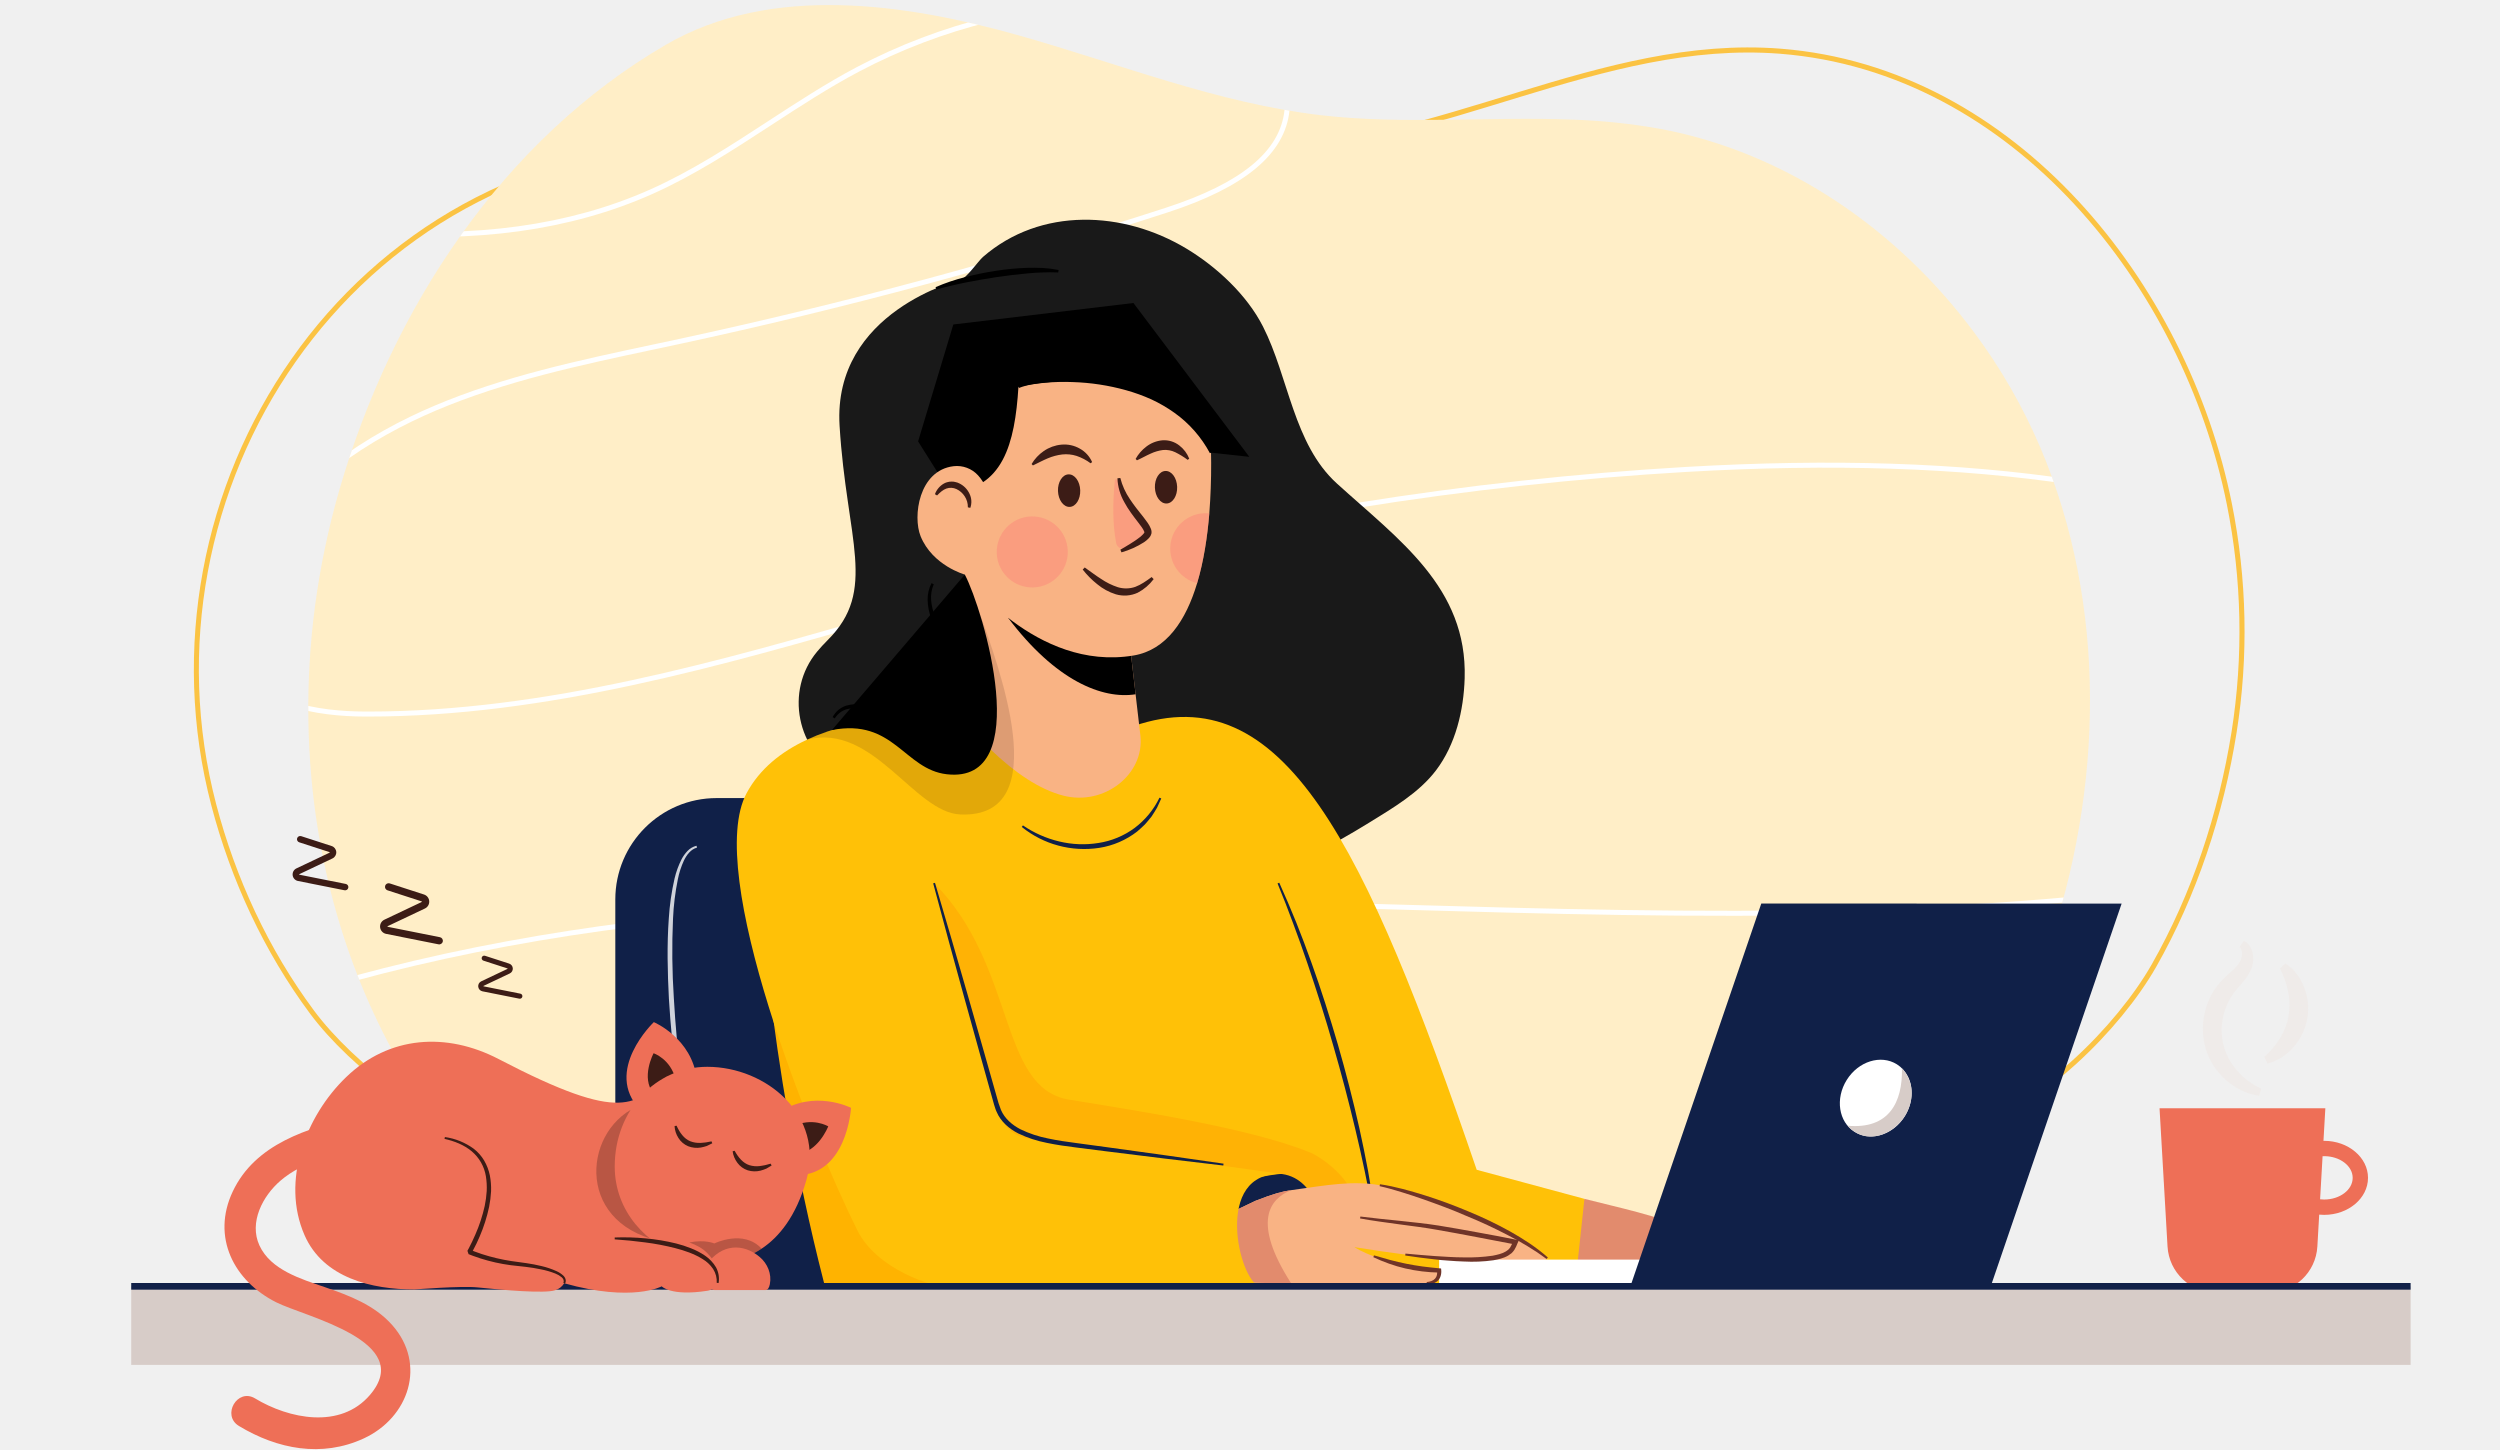
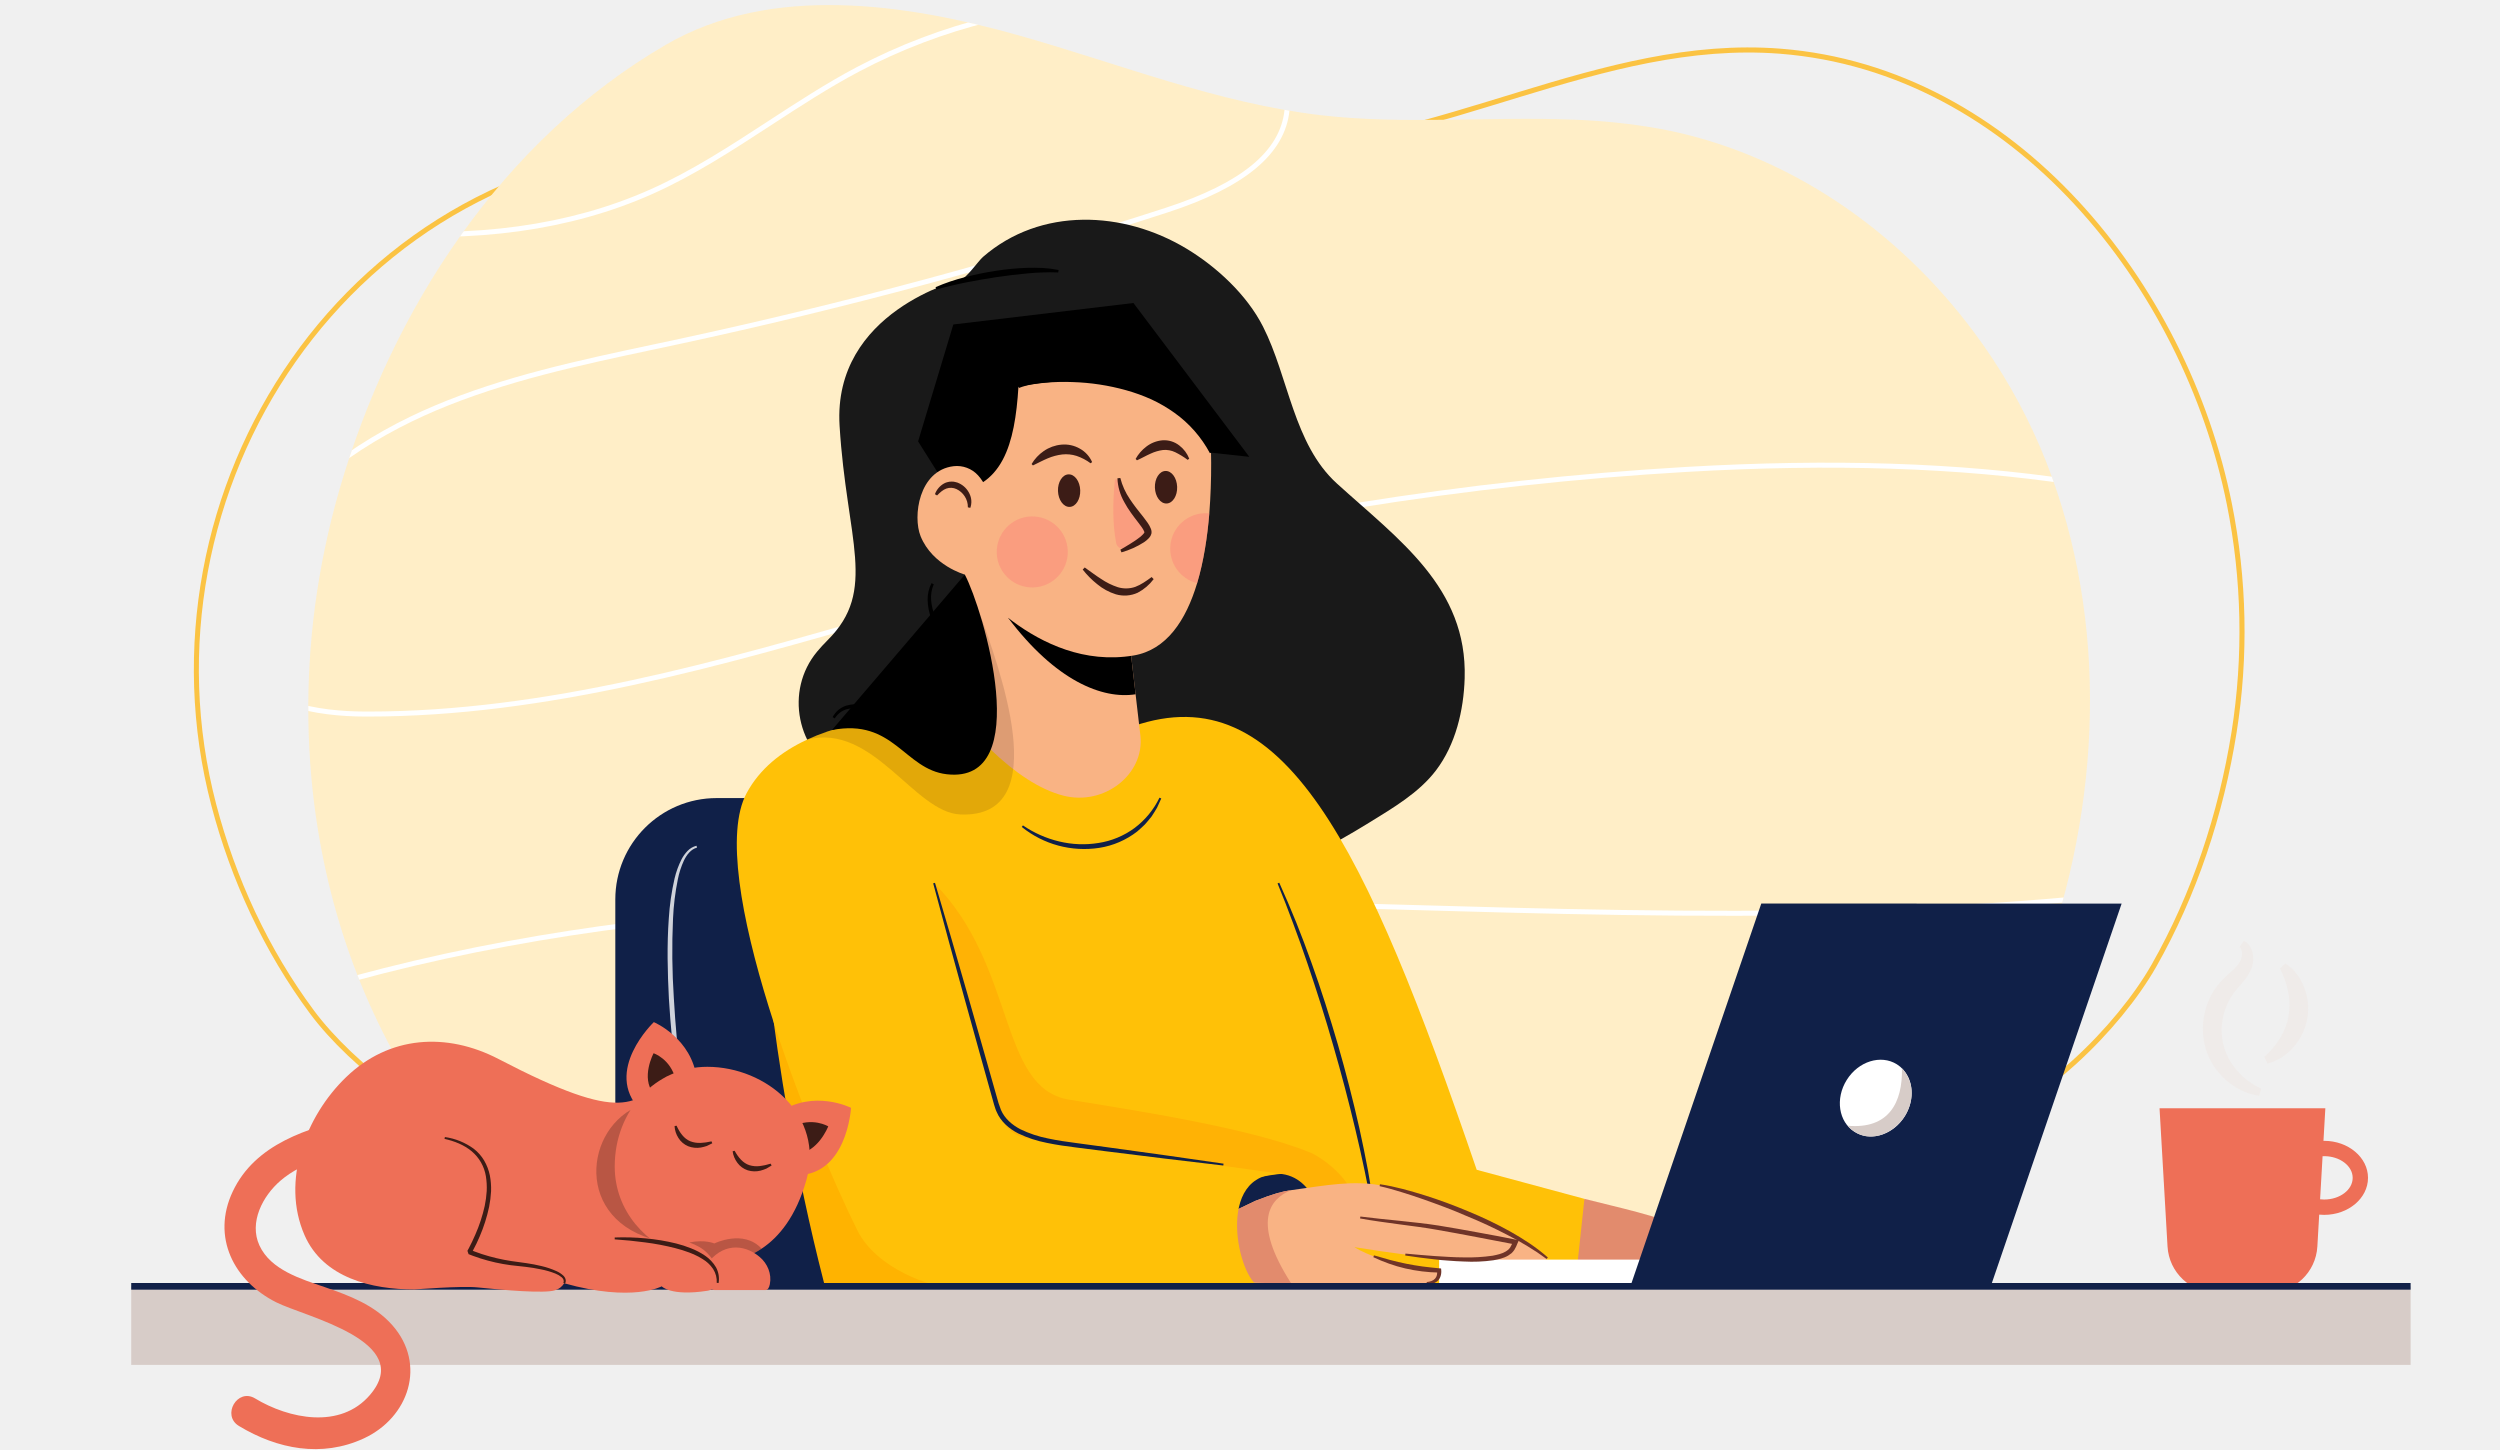
<svg xmlns="http://www.w3.org/2000/svg" id="Layer_1" data-name="Layer 1" width="1874.014" height="1086.276" viewBox="0 0 1874.014 1086.276">
  <defs>
    <style>.cls-1,.cls-19,.cls-4,.cls-5{fill:none;}.cls-2{fill:#ee6f57;}.cls-3{fill:#efebe9;}.cls-4,.cls-5{stroke:#fbc343;}.cls-19,.cls-4,.cls-5{stroke-miterlimit:10;}.cls-4{stroke-width:3.82px;}.cls-5{stroke-width:3.75px;}.cls-6{clip-path:url(#clip-path);}.cls-7{fill:#ffeec7;}.cls-11,.cls-8{fill:#fff;}.cls-9{fill:#e28b6d;}.cls-10{fill:#102048;}.cls-11{opacity:0.8;}.cls-12{fill:#ffb300;}.cls-13{fill:#191919;}.cls-14{fill:#ffc107;}.cls-15{fill:#d7ccc8;}.cls-16{fill:#ff8f00;}.cls-16,.cls-23{opacity:0.3;}.cls-17{fill:#f9b384;}.cls-18{fill:#6f3428;}.cls-19{stroke:#102048;stroke-width:5px;}.cls-20,.cls-21,.cls-23{fill:#3c1c16;}.cls-20{opacity:0.15;}.cls-22{fill:#fc8879;opacity:0.5;}</style>
    <clipPath id="clip-path" transform="translate(53.6852 -55.1372)">
      <path class="cls-1" d="M1480.963,767.976c-42.075,121.75-92.325,241.975-267.1,288.4l-755.425-8.025c-170.225-80.4-263.25-239.15-278.725-410.425a583.915,583.915,0,0,1,10.1-171.55q4.65-22.5,11.1-44.725c39.025-134.55,121.625-261.4,244.5-332.95,78.95-45.975,180.15-30.8,264-7.2,75.6,21.275,149.45,51.075,227.5,60.05,62.175,7.125,125.425.8,187.8,3.25a456.905,456.905,0,0,1,66.5,7c94.225,17.7,177.75,75.475,235.075,152.725a419.958,419.958,0,0,1,49.3,85.7C1526.063,508.751,1523.038,646.226,1480.963,767.976Z" />
    </clipPath>
  </defs>
  <path class="cls-2" d="M1688.482,910.307c-.164,0-.322.019-.485.021l1.412-24.433h-124.29l5.99,103.651a36.726,36.726,0,0,0,36.665,34.608h38.981a36.726,36.726,0,0,0,36.665-34.608l1.382-23.917c1.21.114,2.435.185,3.68.185,18.145,0,32.909-12.45,32.909-27.753C1721.391,922.757,1706.628,910.307,1688.482,910.307Zm0,44.009a28.044,28.044,0,0,1-3.016-.181l1.866-32.286c.383-.016.762-.044,1.151-.044,11.806,0,21.411,7.292,21.411,16.257C1709.893,947.024,1700.288,954.316,1688.482,954.316Z" transform="translate(53.6852 -55.1372)" />
  <path class="cls-3" d="M1639.847,876.5c-12.191-1.584-23.686-8.653-31.524-18.731a49.987,49.987,0,0,1-8.763-17.227c-.495-1.566-.785-3.173-1.135-4.772-.219-1.614-.532-3.227-.617-4.854a52.586,52.586,0,0,1,.051-9.75,54.064,54.064,0,0,1,5.296-18.643,49.649,49.649,0,0,1,5.116-8.293,51.816,51.816,0,0,1,6.46-7.056c2.192-2.039,4.299-3.797,6.102-5.562a30.802,30.802,0,0,0,2.501-2.622,17.578,17.578,0,0,0,1.86-2.637,12.661,12.661,0,0,0,1.737-5.973,7.68,7.68,0,0,0-1.733-5.48l3.132-4.563a11.949,11.949,0,0,1,4.278,3.769,15.694,15.694,0,0,1,2.261,5.16,20.487,20.487,0,0,1-.494,10.8c-2.479,7.058-7.189,11.674-10.701,15.798a48.157,48.157,0,0,0-4.544,6.027c-.695,1.008-1.255,2.11-1.879,3.162-.524,1.114-1.126,2.182-1.578,3.329a48.466,48.466,0,0,0-3.762,14.2,45.016,45.016,0,0,0,6.313,28.264,53.26,53.26,0,0,0,23.09,20.319Z" transform="translate(53.6852 -55.1372)" />
  <path class="cls-3" d="M1643.572,847.413a59.871,59.871,0,0,0,12.132-14.454,48.229,48.229,0,0,0,6.187-16.489,50.816,50.816,0,0,0-.274-17.565,65.464,65.464,0,0,0-6.249-17.797l4.032-3.792c6.458,4.12,11.327,10.696,14.169,18.031a43.516,43.516,0,0,1,2.228,23.597,44.523,44.523,0,0,1-10.358,21.285,38.525,38.525,0,0,1-19.39,12.134Z" transform="translate(53.6852 -55.1372)" />
  <path class="cls-4" d="M662.444,1048.828C503.722,1018.094,391.615,925.613,339.575,782.353c-82.778-227.88,5.917-563.806,243.213-637.611,93.977-29.229,209.383,23.113,305.93,22.4,135.605-1.001,257.55-84.217,392.259-73.608,175.377,13.812,303.573,175.381,336.457,339.309a484.33,484.33,0,0,1,3.561,171.141c-9.82,61.55-29.818,121.855-60.173,175.183-26.154,45.949-86.624,106.784-138.059,119.032C1422.758,898.202,662.444,1048.828,662.444,1048.828Z" transform="translate(53.6852 -55.1372)" />
  <path class="cls-5" d="M1087.299,1023.383C1244.161,984.655,1364.02,867.68,1405.346,733.84c65.736-212.896-48.707-512.432-292.307-563.457-49.483-10.365-101.63-7.742-151.83-1.941-82.003,9.475-166.123,21.389-248.762,18.751-80.368-2.566-158.304-26.19-239.298-24.366-267.687,6.028-428.001,261.661-366.564,495.75,14.518,55.319,39.15,108.814,73.641,155.261,29.718,40.02,94.982,91.25,147.5,98.9Z" transform="translate(53.6852 -55.1372)" />
  <g class="cls-6">
    <path class="cls-7" d="M1480.963,767.976c-42.075,121.75-92.325,241.975-267.1,288.4l-755.425-8.025c-170.225-80.4-263.25-239.15-278.725-410.425a583.915,583.915,0,0,1,10.1-171.55q4.65-22.5,11.1-44.725c39.025-134.55,121.625-261.4,244.5-332.95,78.95-45.975,180.15-30.8,264-7.2,75.6,21.275,149.45,51.075,227.5,60.05,62.175,7.125,125.425.8,187.8,3.25a456.905,456.905,0,0,1,66.5,7c94.225,17.7,177.75,75.475,235.075,152.725a419.958,419.958,0,0,1,49.3,85.7C1526.063,508.751,1523.038,646.226,1480.963,767.976Z" transform="translate(53.6852 -55.1372)" />
    <path class="cls-8" d="M43.958,952.336c-3.442-41.826,19.976-86.924,61.116-117.698,37.47-28.025,83.7-42.312,128.077-53.574,246.578-62.588,507.034-55.12,758.908-47.9,225.095,6.455,457.864,13.125,680.696-30.032,31.721-6.143,65.066-13.616,93.442-31.221,30.483-18.911,49.783-48.535,50.366-77.312,1.094-53.96-57.361-90.94-92.302-108.181-132.693-65.478-295.962-90.107-513.804-77.532A2461.386,2461.386,0,0,0,721.692,487.35c-36.042,9.573-72.655,20.156-108.06,30.391C486.87,554.386,355.807,592.275,222.125,592.275c-.673,0-1.337,0-2.009-.002-36.288-.102-82.877-7.451-98.756-41.877-11.205-24.299-1.781-51.98,8.098-70.923,33.02-63.313,95.487-100.212,142.078-120.018,52.338-22.246,109.21-34.34,164.209-46.035q9.794-2.082,19.573-4.18a3707.143,3707.143,0,0,0,365.017-98.403c56.632-18.428,85.698-42.388,88.855-73.248,2.8-27.374-17.293-51.345-38.445-62.96-25.345-13.917-55.29-15.723-78.547-15.74h-.328a432.277,432.277,0,0,0-201.451,49.819c-22.889,12.109-44.976,26.514-66.334,40.444-28.276,18.441-57.516,37.512-89.034,51.536-60.947,27.12-133.101,37.114-214.46,29.694C157.775,224.653,109.894,209.229,74.21,183.229c-21.528-15.686-39.5-35.923-56.877-55.493-21.119-23.782-42.958-48.373-71.018-64.347L-51.83,60.13C-23.231,76.41-1.184,101.237,20.137,125.247,37.383,144.668,55.217,164.75,76.42,180.198c35.12,25.59,82.389,40.782,144.509,46.447,80.702,7.358,152.236-2.528,212.596-29.384,31.245-13.903,60.356-32.889,88.51-51.251,21.43-13.977,43.588-28.429,66.63-40.619A436.07,436.07,0,0,1,791.869,55.137H792.2c23.704.018,54.259,1.876,80.349,16.204C894.788,83.55,915.894,108.887,912.92,137.968c-3.325,32.495-33.23,57.498-91.426,76.434a3711.277,3711.277,0,0,1-365.388,98.503q-9.778,2.106-19.581,4.181C381.699,328.744,325.007,340.8,273.003,362.906c-46.027,19.564-107.714,55.97-140.22,118.3-9.491,18.198-18.585,44.702-8.018,67.617,15.05,32.634,60.165,39.6,95.36,39.7.662.002,1.337.002,1.998.002,133.159,0,263.949-37.81,390.466-74.385,35.425-10.242,72.057-20.83,108.14-30.413a2465.061,2465.061,0,0,1,489.512-78.584c218.523-12.626,382.378,12.134,515.679,77.91,35.74,17.637,95.527,55.586,94.392,111.624-.61,30.032-20.588,60.847-52.139,80.422-28.918,17.94-62.642,25.503-94.707,31.714-223.237,43.235-456.216,36.56-681.516,30.098-251.614-7.21-511.804-14.67-757.877,47.786-44.002,11.169-89.811,25.312-126.754,52.944-40.115,30.007-62.961,73.838-59.624,114.387Z" transform="translate(53.6852 -55.1372)" />
  </g>
  <path class="cls-9" d="M1134.004,953.797c51.002,13.077,121.079,24.803,98.743,68.407l-127.063-.125Z" transform="translate(53.6852 -55.1372)" />
  <rect class="cls-10" x="461.243" y="598.24" width="274.891" height="403.006" rx="75.992" />
  <path class="cls-11" d="M468.769,690.535c-4.617,1.206-7.732,5.422-9.815,9.725a62.987,62.987,0,0,0-4.518,13.985,188.525,188.525,0,0,0-3.619,29.509,535.908,535.908,0,0,0,.617,59.745c1.133,19.915,2.959,39.799,5.364,59.612q1.74,14.868,4.026,29.667c1.465,9.872,3.109,19.722,5.117,29.498l-1.43.324c-2.391-9.73-4.439-19.542-6.273-29.391q-2.626-14.795-4.69-29.681-4.022-29.78-5.824-59.817c-1.02-20.011-1.522-40.102-.068-60.16a185.333,185.333,0,0,1,4.312-29.886,65.13,65.13,0,0,1,5.203-14.314,26.832,26.832,0,0,1,4.482-6.311,13.878,13.878,0,0,1,6.786-3.934Z" transform="translate(53.6852 -55.1372)" />
  <path class="cls-12" d="M515.791,717.094s7.778,157.731,56.739,331.247H706.316Z" transform="translate(53.6852 -55.1372)" />
  <path class="cls-13" d="M577.165,636.566c-33.618-18.288-42.839-63.605-18.288-93.03q3.545-4.249,7.892-8.591c37.51-37.365,14.139-74.745,8.896-160.708-5.239-85.879,90.434-109.331,90.619-109.376,4.512-1.104,13.244-13.979,16.934-17.18,43.182-37.454,105.125-34.685,152.458-6.182,22.52,13.561,45.184,34.446,57.372,58.402,19.331,37.997,22.828,88.06,55.383,117.65,46.406,42.179,97.884,77.987,95.805,146.02-.739,24.165-6.787,49.702-21.515,69.072-12.836,16.882-32.388,28.207-50.034,39.129-28.682,17.75-58.964,33.448-90.988,43.989-31.006,10.207-62.355,19.383-93.792,28.134q-4.457,1.241-8.918,2.462Z" transform="translate(53.6852 -55.1372)" />
  <path class="cls-14" d="M795.941,599.424c112.365-38.58,173.397,87.189,257.318,332.587l80.746,21.786-9.384,87.392-29.462,6.141-240.556,1.012Z" transform="translate(53.6852 -55.1372)" />
  <rect class="cls-15" x="98.364" y="964.245" width="1708.642" height="58.89" />
  <polygon class="cls-14" points="691.329 526.004 942.612 588.895 1048.188 905.246 695.498 915.993 672.168 682.089 691.329 526.004" />
  <path class="cls-16" d="M646.504,717.094c61.738,62.152,48.085,153.229,100.827,162.267,34.915,5.983,134.144,20.162,181.483,39.886,9.573,3.989,36.004,23.646,31.909,41.083-2.639,11.239-37.86,2.236-37.86,2.236l-263.68-26.465L603.341,806.903Z" transform="translate(53.6852 -55.1372)" />
  <path class="cls-10" d="M863.4,944.918c1.795-2.827,39.599-10.323,43.875-9.739,14.06,1.918,21.739,12.936,25.128,21.363l-55.941,29.503Z" transform="translate(53.6852 -55.1372)" />
  <path class="cls-10" d="M905.253,716.815l6.491,14.789c2.133,4.944,4.13,9.944,6.203,14.916,3.984,10.005,7.829,20.069,11.436,30.217,7.308,20.266,13.777,40.823,19.846,61.489q8.943,31.048,16.064,62.582c2.285,10.526,4.496,21.067,6.457,31.66q2.887,15.898,4.968,31.931l-1.389.198q-2.638-15.894-6.041-31.645c-2.16-10.52-4.569-20.988-7.05-31.437q-7.465-31.343-16.426-62.304c-5.869-20.663-12.397-41.131-19.29-61.473-3.403-10.187-7.099-20.272-10.836-30.341-1.908-5.019-3.743-10.07-5.713-15.067l-6.007-14.956Z" transform="translate(53.6852 -55.1372)" />
  <path class="cls-17" d="M1106.113,998.301s-10.575,12.5-43.95.325c-15.725,1.825-44.975.425-100.6-8.65,0,0,20.2,14.125,65.875,16.55,0,0-1.95,13.45-26.025,12.85-28.975-.725-32.325-2.475-58.725-1.375-5.4.225-17.15-.025-29.875-.425-22.2-.725-47.425-1.9-47.425-1.9l-22-39.325,43.9-21.025c13.475-5.275,20.2-7.1,26.75-8.025,28.35-4.025,46.25-7.225,66.575-3.725C1003.188,947.451,1072.163,970.326,1106.113,998.301Z" transform="translate(53.6852 -55.1372)" />
  <path class="cls-9" d="M914.038,1016.901l-1.225.675c-22.2-.725-47.425-1.9-47.425-1.9l-22-39.325,43.9-21.025c13.475-5.275,20.2-7.1,26.75-8.025C897.902,953.876,884.688,971.13,914.038,1016.901Z" transform="translate(53.6852 -55.1372)" />
  <path class="cls-14" d="M741.22,598.996c-57.115-11.702-196.308-21.44-235.201,50.62-32.02,59.326,48.242,257.995,83.012,327.865,14.311,28.758,55.865,42.988,72.022,43.098l229.487-1.319c-15.438-3.581-35.226-86.426,16.736-84.082L717.216,908.701A26.034,26.034,0,0,1,699.07,897.294c-2.746-4.155-5.941-9.407-7.569-15.373L637.557,684.319Z" transform="translate(53.6852 -55.1372)" />
  <polygon class="cls-8" points="1302.683 965.442 1078.783 965.302 1078.783 944.18 1303.982 944.18 1302.683 965.442" />
  <polygon class="cls-10" points="1491.855 965.442 1221.764 965.359 1320.281 677.283 1590.372 677.366 1491.855 965.442" />
  <path class="cls-8" d="M1374.138,891.876c-8.275,13.225-23.75,18.65-35.55,12.85a18.308,18.308,0,0,1-2.05-1.125c-12.025-7.5-14.65-24.95-5.9-38.925,8.75-14,25.575-19.25,37.6-11.725a22.802,22.802,0,0,1,8.25,9.125C1380.788,870.651,1380.237,882.126,1374.138,891.876Z" transform="translate(53.6852 -55.1372)" />
  <path class="cls-15" d="M1374.138,891.876c-8.275,13.225-28.617,22.833-42.878,7.111,30.928,2.805,41.344-17.453,40.758-43.055C1382.604,867.626,1380.237,882.126,1374.138,891.876Z" transform="translate(53.6852 -55.1372)" />
  <path class="cls-18" d="M980.732,942.853c11.483,1.694,22.592,4.901,33.605,8.317,11.009,3.451,21.829,7.484,32.47,11.952a300.082,300.082,0,0,1,31.234,14.96c10.067,5.661,19.874,11.952,28.538,19.66l-.932,1.131a170.226,170.226,0,0,0-14.221-9.534c-4.858-2.996-9.864-5.755-14.941-8.375-10.134-5.274-20.506-10.123-31.116-14.418-10.475-4.615-21.244-8.537-32.032-12.373q-8.101-2.853-16.316-5.365c-5.461-1.709-10.975-3.275-16.538-4.512Z" transform="translate(53.6852 -55.1372)" />
  <path class="cls-18" d="M976.277,996.159l12.082,3.455c4.025,1.078,8.074,2.008,12.139,2.835,4.065.836,8.164,1.48,12.277,2.062,4.12.54,8.256.952,12.406,1.366l1.378.137.112,1.193a11.334,11.334,0,0,1-.451,4.462,8.246,8.246,0,0,1-2.422,3.811,9.17,9.17,0,0,1-3.93,1.907,18.54,18.54,0,0,1-2.061.294l-2.026-.052v-1.466l1.812-.271c.57-.174,1.167-.262,1.701-.481a6.839,6.839,0,0,0,2.728-1.774,5.806,5.806,0,0,0,1.42-2.744,8.5,8.5,0,0,0,.082-3.161l1.489,1.33a122.284,122.284,0,0,1-25.278-3.09,109.448,109.448,0,0,1-12.235-3.604,125.038,125.038,0,0,1-11.732-4.836Z" transform="translate(53.6852 -55.1372)" />
  <path class="cls-18" d="M966.047,967.048c9.713,1.24,19.481,2.195,29.25,3.191,9.76,1.077,19.545,2.025,29.31,3.569,9.72,1.555,19.383,3.32,29.05,5.074,9.664,1.77,19.323,3.543,28.954,5.49l2.281.461-.975,2.116a28.058,28.058,0,0,1-2.486,5.192,14.695,14.695,0,0,1-2.074,2.417,26.171,26.171,0,0,1-2.532,1.788c-3.543,2.071-7.334,2.774-11.037,3.497a113.962,113.962,0,0,1-22.252.922c-3.688-.137-7.371-.294-11.035-.623-3.671-.268-7.34-.538-10.986-1.003-7.312-.763-14.582-1.796-21.845-2.854l.183-1.454c7.302.601,14.578,1.414,21.88,1.845q5.47.425,10.938.667c3.646.234,7.289.296,10.93.338a128.857,128.857,0,0,0,21.609-1.265c3.443-.691,6.993-1.436,9.803-3.144.712-.403,1.291-.933,1.944-1.386a11.191,11.191,0,0,0,1.473-1.761,26.419,26.419,0,0,0,2.175-4.736l1.306,2.577c-19.282-3.632-38.542-7.516-57.85-10.864-9.598-1.75-19.347-2.926-29.076-4.23-9.726-1.352-19.478-2.591-29.168-4.378Z" transform="translate(53.6852 -55.1372)" />
  <line class="cls-19" x1="98.364" y1="964.245" x2="1807.006" y2="964.245" />
  <path class="cls-10" d="M713.118,673.864a81.73,81.73,0,0,0,27.196,12.041,74.614,74.614,0,0,0,29.436,1.13,61.172,61.172,0,0,0,27.002-11.195,62.098,62.098,0,0,0,18.714-22.752l1.346.58q-1.56,3.502-3.212,7.004c-1.252,2.243-2.726,4.372-4.101,6.569-1.523,2.086-3.337,3.955-5.003,5.948-1.792,1.872-3.837,3.495-5.757,5.256A61.874,61.874,0,0,1,770.355,690.7a74.455,74.455,0,0,1-58.117-15.665Z" transform="translate(53.6852 -55.1372)" />
  <path class="cls-10" d="M647.179,716.904l12.533,42.589,12.332,42.645,12.202,42.682,6.066,21.351,3.033,10.675a80.325,80.325,0,0,0,3.303,10.303c2.751,6.447,8.314,11.225,14.605,14.508a85.413,85.413,0,0,0,20.556,6.854c7.167,1.539,14.418,2.583,21.775,3.529l21.994,2.976,43.971,6.086,43.941,6.323-.183,1.391L819.221,923.59l-44.058-5.465-22.02-2.799c-7.321-.906-14.736-1.936-22.047-3.471a88.699,88.699,0,0,1-21.459-7.068c-6.74-3.451-13.163-8.831-16.229-16.174a17.718,17.718,0,0,1-1.07-2.728c-.305-.92-.653-1.867-.875-2.742l-1.494-5.344-2.987-10.688-5.975-21.377-11.879-42.773-11.749-42.81-11.549-42.866Z" transform="translate(53.6852 -55.1372)" />
  <path class="cls-17" d="M789.905,509.646l11.252,96.878c3.349,28.835-27.043,53.002-57.847,45.007-17.613-4.573-35.966-16.762-54.959-35.084a22.333,22.333,0,0,1-6.811-13.832L669.546,485.858Z" transform="translate(53.6852 -55.1372)" />
  <path d="M791.436,522.825l6.127,52.75c-24.892,3.903-59.982-10.09-95.587-57.345Z" transform="translate(53.6852 -55.1372)" />
  <path class="cls-17" d="M852.83,439.902c-1.436,17.566-4.212,35.922-9.142,52.41-8.328,27.713-22.855,50.065-47.744,54.206-73.279,12.181-126.384-60.667-126.384-60.667l-8.52-99.126,44.226-76.51,99.03-2.872,48.294,57.125A474.089,474.089,0,0,1,852.83,439.902Z" transform="translate(53.6852 -55.1372)" />
  <path d="M658.667,424.387c39.336-2.934,48.394-36.178,51.082-79.269,0,0,106.546-26.39,144.373,49.352l28.684,3.109L795.941,282.263,660.938,298.368l-26.412,87.637Z" transform="translate(53.6852 -55.1372)" />
  <path class="cls-17" d="M679.478,411.471a21.464,21.464,0,0,0-18.38-6.867c-26.131,3.164-30.671,37.769-24.697,52.493,8.943,22.039,33.153,28.749,33.153,28.749l20.802-22.002C692.021,440.933,689.417,422.421,679.478,411.471Z" transform="translate(53.6852 -55.1372)" />
  <path class="cls-20" d="M679.909,512.427c14.359,40.836,58.538,156.146-13.618,153.248-34.778-1.397-65.336-68.854-114.913-56.119a130.437,130.437,0,0,1,18.538-7.162Z" transform="translate(53.6852 -55.1372)" />
  <path d="M669.554,485.846c13.918,26.438,52.86,157.235-13.47,149.681-31.97-3.641-39.819-42.149-86.17-33.134Z" transform="translate(53.6852 -55.1372)" />
  <path class="cls-21" d="M671.832,435.434a14.454,14.454,0,0,0-2.384-8.265,14.733,14.733,0,0,0-6.141-5.403,9.94,9.94,0,0,0-7.571-.407c-2.525.896-4.777,2.882-6.987,5.183l-1.608-.956a15.192,15.192,0,0,1,6.884-8.066,9.101,9.101,0,0,1,2.72-1.016,9.411,9.411,0,0,1,2.917-.354l1.477.048,1.428.303a10.183,10.183,0,0,1,2.73.937,16.205,16.205,0,0,1,7.746,7.789,13.553,13.553,0,0,1,.62,10.601Z" transform="translate(53.6852 -55.1372)" />
  <path class="cls-21" d="M812.032,420.664c.236,6.737,4.161,12.067,8.767,11.906s8.148-5.753,7.912-12.49-4.161-12.067-8.767-11.906S811.796,413.928,812.032,420.664Z" transform="translate(53.6852 -55.1372)" />
  <path class="cls-21" d="M739.379,423.21c.236,6.737,4.161,12.067,8.767,11.906s8.148-5.753,7.912-12.49-4.161-12.067-8.767-11.906S739.143,416.473,739.379,423.21Z" transform="translate(53.6852 -55.1372)" />
  <path class="cls-21" d="M811.111,489.249a35.736,35.736,0,0,1-11.976,10.2,23.47,23.47,0,0,1-16.446,1.172,40.757,40.757,0,0,1-13.947-7.616,64.987,64.987,0,0,1-10.833-10.928l1.513-1.563c4.148,2.867,8.039,5.935,12.162,8.514a49.947,49.947,0,0,0,12.639,6.271,21.188,21.188,0,0,0,13.069-.227c4.262-1.586,8.274-4.413,12.3-7.38Z" transform="translate(53.6852 -55.1372)" />
  <path class="cls-21" d="M836.629,399.855a61.109,61.109,0,0,0-9.344-5.736,17.751,17.751,0,0,0-9.121-1.665,31.638,31.638,0,0,0-9.449,2.783c-3.264,1.421-6.461,3.33-10.133,4.955l-1-1.05a29.595,29.595,0,0,1,7.961-9.182,23.21,23.21,0,0,1,12.058-4.764,18.374,18.374,0,0,1,12.77,3.901,22.977,22.977,0,0,1,7.398,9.861Z" transform="translate(53.6852 -55.1372)" />
  <path class="cls-21" d="M763.839,402.406a38.326,38.326,0,0,0-10.497-5.515,26.343,26.343,0,0,0-10.775-1.094,39.944,39.944,0,0,0-10.832,2.907c-3.623,1.5-7.177,3.442-11.132,5.33l-1-1.05a31.073,31.073,0,0,1,9.142-9.757,27.669,27.669,0,0,1,13.133-4.78,23.373,23.373,0,0,1,13.926,3.002,21.469,21.469,0,0,1,9.175,10.06Z" transform="translate(53.6852 -55.1372)" />
  <path class="cls-22" d="M693.475,469.804A26.644,26.644,0,1,0,719.17,442.243,26.644,26.644,0,0,0,693.475,469.804Z" transform="translate(53.6852 -55.1372)" />
  <path class="cls-22" d="M852.83,439.902c-1.436,17.566-4.212,35.922-9.142,52.41a26.66,26.66,0,0,1,5.504-52.506A30.641,30.641,0,0,1,852.83,439.902Z" transform="translate(53.6852 -55.1372)" />
  <path class="cls-22" d="M781.961,415.399a1.138,1.138,0,0,1,2.228-.207c5.958,19.434,25.309,33.643,22.214,39.347-2.18,4.017-10.367,8.564-16.106,11.371a5.135,5.135,0,0,1-7.298-3.638C780.227,447.844,780.388,431.969,781.961,415.399Z" transform="translate(53.6852 -55.1372)" />
  <path class="cls-21" d="M786.105,413.429a49.844,49.844,0,0,0,7.085,15.718c3.169,4.866,6.88,9.381,10.633,14.136.948,1.191,1.859,2.429,2.758,3.744a20.976,20.976,0,0,1,2.482,4.568,6.635,6.635,0,0,1,.35,3.611,7.26,7.26,0,0,1-1.7,3.101,20.281,20.281,0,0,1-3.883,3.317,63.296,63.296,0,0,1-16.862,7.57l-.832-2.01c2.557-1.518,5.178-2.952,7.648-4.57a69.98,69.98,0,0,0,7.134-4.915,20.091,20.091,0,0,0,2.788-2.7,4.06,4.06,0,0,0,.478-.778,3.36,3.36,0,0,0-.232-.794c-.779-1.991-2.784-4.443-4.511-6.754-3.623-4.706-7.426-9.608-10.342-15.112a39.286,39.286,0,0,1-5.154-17.879Z" transform="translate(53.6852 -55.1372)" />
  <path d="M646.273,493.105a25.027,25.027,0,0,0-1.988,11.893,40.02,40.02,0,0,0,2.858,11.903c3.222,7.593,7.516,15.024,11.286,22.686,3.849,7.633,7.218,15.76,8.762,24.482a54.843,54.843,0,0,1,.636,13.282,55.616,55.616,0,0,1-1.095,6.665,31.727,31.727,0,0,1-2.465,6.422,25.773,25.773,0,0,1-9.247,10.271,21.522,21.522,0,0,1-13.64,3.197c-4.769-.597-8.767-2.329-12.761-3.925-3.969-1.654-7.849-3.385-11.706-5.117-7.714-3.401-15.514-6.699-23.607-8.208a27.621,27.621,0,0,0-11.981.01,16.307,16.307,0,0,0-5.259,2.57,18.085,18.085,0,0,0-4.02,4.407l-1.616-.943a20.138,20.138,0,0,1,4.169-5.273,18.803,18.803,0,0,1,5.953-3.317,30.273,30.273,0,0,1,13.283-.756c8.706,1.336,16.798,4.488,24.711,7.662L630.29,595.89c3.874,1.527,7.837,3.085,11.544,3.481a16.858,16.858,0,0,0,10.68-2.633,22.325,22.325,0,0,0,7.548-8.491,27.015,27.015,0,0,0,2.147-5.429,52.048,52.048,0,0,0,1.022-5.892,50.309,50.309,0,0,0-.466-12.112c-1.343-8.065-4.483-15.839-7.982-23.486-3.481-7.7-7.562-15.115-10.678-23.3a42.914,42.914,0,0,1-2.431-12.926,25.948,25.948,0,0,1,2.929-12.84Z" transform="translate(53.6852 -55.1372)" />
  <path d="M647.616,270.401a140.806,140.806,0,0,1,22.268-7.545,222.038,222.038,0,0,1,23.006-4.734,196.834,196.834,0,0,1,23.411-2.212c3.927-.099,7.862-.086,11.797.108a83.836,83.836,0,0,1,11.737,1.512l-.263,1.852c-3.85-.118-7.67-.25-11.517-.02-3.837.086-7.678.348-11.509.721q-11.497,1.045-22.949,2.749c-7.633,1.117-15.226,2.502-22.806,3.962-3.79.73-7.557,1.574-11.307,2.474-3.78.813-7.478,1.877-11.213,2.885Z" transform="translate(53.6852 -55.1372)" />
  <path d="M709.325,344.284a42.647,42.647,0,0,1,9.963-3.541c3.4-.79,6.825-1.478,10.275-1.934a153.634,153.634,0,0,1,20.813-1.314,158.394,158.394,0,0,1,41.326,5.592c13.441,3.765,26.455,9.681,37.633,18.248a80.835,80.835,0,0,1,25.634,32.733l-1.69.803a87.924,87.924,0,0,0-26.443-30.185,107.979,107.979,0,0,0-17.402-10.151,133.056,133.056,0,0,0-19.016-6.884,167.996,167.996,0,0,0-40.119-6.116,159.062,159.062,0,0,0-20.37.494c-6.723.599-13.623,1.469-19.752,3.921Z" transform="translate(53.6852 -55.1372)" />
-   <path class="cls-21" d="M238.465,717.341l25.704,8.331a5.651,5.651,0,0,1,.679,10.48l-28.072,13.311.048.382,39.269,7.824a2.723,2.723,0,0,1-1.063,5.342l-39.269-7.824a5.649,5.649,0,0,1-1.318-10.645L262.514,731.23l-.025-.377-25.704-8.331a2.723,2.723,0,0,1,1.679-5.181Z" transform="translate(53.6852 -55.1372)" />
-   <path class="cls-21" d="M172.095,681.93l22.828,7.399a5.018,5.018,0,0,1,.603,9.307l-24.93,11.821.043.339,34.874,6.948a2.418,2.418,0,0,1-.944,4.744l-34.874-6.948a5.017,5.017,0,0,1-1.17-9.454l24.929-11.822-.022-.335-22.828-7.399a2.418,2.418,0,0,1,1.491-4.601Z" transform="translate(53.6852 -55.1372)" />
-   <path class="cls-21" d="M309.873,771.593l18.099,5.866a3.979,3.979,0,0,1,.478,7.379L308.684,794.21l.034.269,27.651,5.509a1.917,1.917,0,0,1-.749,3.761L307.969,798.24a3.978,3.978,0,0,1-.928-7.495l19.766-9.373-.017-.265L308.69,775.241a1.917,1.917,0,1,1,1.182-3.648Z" transform="translate(53.6852 -55.1372)" />
  <path class="cls-2" d="M212.901,892.26c-35.673,8.45-75.239,20.16-92.159,56.123-15.983,33.971.652,66.966,32.762,83.032,21.727,10.871,104.523,29.189,70.143,69.369-22.215,25.961-60.786,17.932-86.152,2.603-13.216-7.986-25.258,12.7-12.079,20.664,28.844,17.43,62.047,23.819,93.42,9.411,34.051-15.638,47.451-55.729,21.473-85.056-13.321-15.039-32.136-22.105-50.629-28.469-17.488-6.018-40.389-12.743-48.88-31.182-7.991-17.354,2.495-37.188,15.808-48.61,17.226-14.779,41.186-19.723,62.656-24.808,14.98-3.548,8.638-26.63-6.362-23.077Z" transform="translate(53.6852 -55.1372)" />
  <path class="cls-2" d="M540.782,936.025c40.554,2.364,43.465-50.453,43.465-50.453s-27.743-14.08-53.74,3.382Z" transform="translate(53.6852 -55.1372)" />
  <path class="cls-21" d="M543.073,920.026c16.151-.257,24.096-20.558,24.096-20.558s-11.905-7.28-26.898.173Z" transform="translate(53.6852 -55.1372)" />
  <path class="cls-2" d="M426.246,887.139c-28.12-29.316,10.171-65.812,10.171-65.812s28.718,11.966,32.308,43.077Z" transform="translate(53.6852 -55.1372)" />
  <path class="cls-21" d="M436.246,874.874c-9.813-11.879,0-30.214,0-30.214s12.654,4.132,16.527,19.626Z" transform="translate(53.6852 -55.1372)" />
  <path class="cls-2" d="M484.288,1016.826a10.092,10.092,0,0,1-7.825,5.9c-27.425,4.225-34.125-3.35-34.125-3.35s-21.825,12.15-73.125-2.3a11.82,11.82,0,0,1-6.8,5.25c-7.85,2.575-38.325-.075-58.175-2.15-12-1.275-47.15,1.55-47.15,1.55-32.025,0-68.4-8.55-82.475-40.675-17.825-40.65.925-89.375,31.15-118.475,32.25-31.1,75.275-33.9,114.4-13.525,94.9,49.45,102.075,33.325,126.425,12.825l16.425,124.625c5.375,1.875,10.1,4.45,13.5,8.025a41.882,41.882,0,0,1,5.4,6.85C486.163,1008.226,485.763,1013.376,484.288,1016.826Z" transform="translate(53.6852 -55.1372)" />
  <path class="cls-23" d="M418.988,887.139c-38.051,22.362-39.301,93.195,34.158,100.111l8.417-32.124Z" transform="translate(53.6852 -55.1372)" />
  <path class="cls-2" d="M550.763,939.801c-7.725,27.15-20.475,42.7-33.55,51.35a60.502,60.502,0,0,1-33.525,10.25,78.496,78.496,0,0,1-23.7-3.7c-29.1-9.15-52.875-34.65-52.875-68.15,0-42.3,30.725-74.725,69.4-74.725C520.788,854.826,564.513,891.376,550.763,939.801Z" transform="translate(53.6852 -55.1372)" />
  <path class="cls-23" d="M517.213,991.151a60.502,60.502,0,0,1-33.525,10.25c-.6,0-1.175,0-1.775-.025a41.882,41.882,0,0,0-5.4-6.85c-3.4-3.575-8.125-6.15-13.5-8.025,11.875-2.425,18.75.75,18.75.75s21.875-10.875,35.4,3.85Z" transform="translate(53.6852 -55.1372)" />
  <path class="cls-2" d="M475.919,1003.261c-3.85,5.544-3.163,13.257,2.199,17.357a6.594,6.594,0,0,0,3.863,1.585h38.141c1.824,0,2.796-1.951,3.289-4.488,1.484-7.631-1.718-15.379-7.669-20.382C503.438,986.99,487.045,987.24,475.919,1003.261Z" transform="translate(53.6852 -55.1372)" />
  <path class="cls-21" d="M407.101,982.763a172.677,172.677,0,0,1,23.131.672A152.118,152.118,0,0,1,453.146,987.25a83.12,83.12,0,0,1,11.139,3.621,53.09,53.09,0,0,1,10.491,5.487,27.327,27.327,0,0,1,8.258,8.758,18.253,18.253,0,0,1,1.944,11.785l-1.395-.15a17.262,17.262,0,0,0-2.711-10.361,24.555,24.555,0,0,0-7.846-7.429c-6.255-3.928-13.462-6.403-20.769-8.266a184.593,184.593,0,0,0-22.37-4.247c-7.549-1.017-15.171-1.76-22.787-2.281Z" transform="translate(53.6852 -55.1372)" />
  <path class="cls-21" d="M279.799,907.466a48.21,48.21,0,0,1,21.579,8.739,31.355,31.355,0,0,1,7.89,8.924,36.846,36.846,0,0,1,4.253,11.151,52.659,52.659,0,0,1,.905,11.822,81.12,81.12,0,0,1-1.463,11.673,117.896,117.896,0,0,1-7.072,22.24c-1.504,3.586-3.201,7.081-5.054,10.513l-.711,1.286-.373.651-.025.042c.167.563-1.6-4.733-.83-2.484l.082.033.165.066.329.132,2.643,1.036c1.767.68,3.557,1.297,5.352,1.899a139.711,139.711,0,0,0,22.107,5.239c7.466,1.063,15.303,1.899,22.811,3.791a59.861,59.861,0,0,1,11.092,3.773,18.557,18.557,0,0,1,5.054,3.305,6.067,6.067,0,0,1,1.726,2.765,4.425,4.425,0,0,1-.425,3.334l-1.236-.665c.751-1.503.06-3.039-1.275-4.173a16.844,16.844,0,0,0-4.672-2.741,58.732,58.732,0,0,0-10.827-3.153c-7.45-1.656-14.943-2.244-22.692-3.131a130.982,130.982,0,0,1-22.716-5.091c-1.849-.602-3.693-1.219-5.515-1.901l-2.726-1.04-.34-.133-.17-.066-.085-.033c.751,2.235-1.077-3.061-.875-2.531l.02-.036.336-.601.67-1.239c1.767-3.337,3.369-6.78,4.888-10.248a114.479,114.479,0,0,0,7.043-21.516,77.86,77.86,0,0,0,1.493-11.14,54.267,54.267,0,0,0-.613-11.102,30.96,30.96,0,0,0-10.694-18.76c-5.711-4.754-12.924-7.59-20.321-9.253Z" transform="translate(53.6852 -55.1372)" />
  <path class="cls-21" d="M496.997,917.75c2.672,4.916,6.292,9.32,11.125,10.826a18.584,18.584,0,0,0,7.69.652c1.341-.125,2.685-.493,4.07-.692,1.347-.395,2.708-.794,4.14-1.111l.688,1.394c-1.25.825-2.57,1.572-3.906,2.314a33.571,33.571,0,0,1-4.379,1.521,17.897,17.897,0,0,1-9.582-.226,15.687,15.687,0,0,1-7.819-5.691,18.511,18.511,0,0,1-3.528-8.587Z" transform="translate(53.6852 -55.1372)" />
  <path class="cls-21" d="M453.484,898.962c2.283,5.108,5.551,9.78,10.252,11.657a18.582,18.582,0,0,0,7.616,1.246c1.346-.02,2.715-.283,4.112-.375,1.374-.289,2.762-.582,4.214-.786l.577,1.443c-1.311.726-2.684,1.368-4.074,2.005a33.568,33.568,0,0,1-4.484,1.177,17.898,17.898,0,0,1-9.535-.968,15.687,15.687,0,0,1-7.354-6.28,18.513,18.513,0,0,1-2.852-8.835Z" transform="translate(53.6852 -55.1372)" />
</svg>
